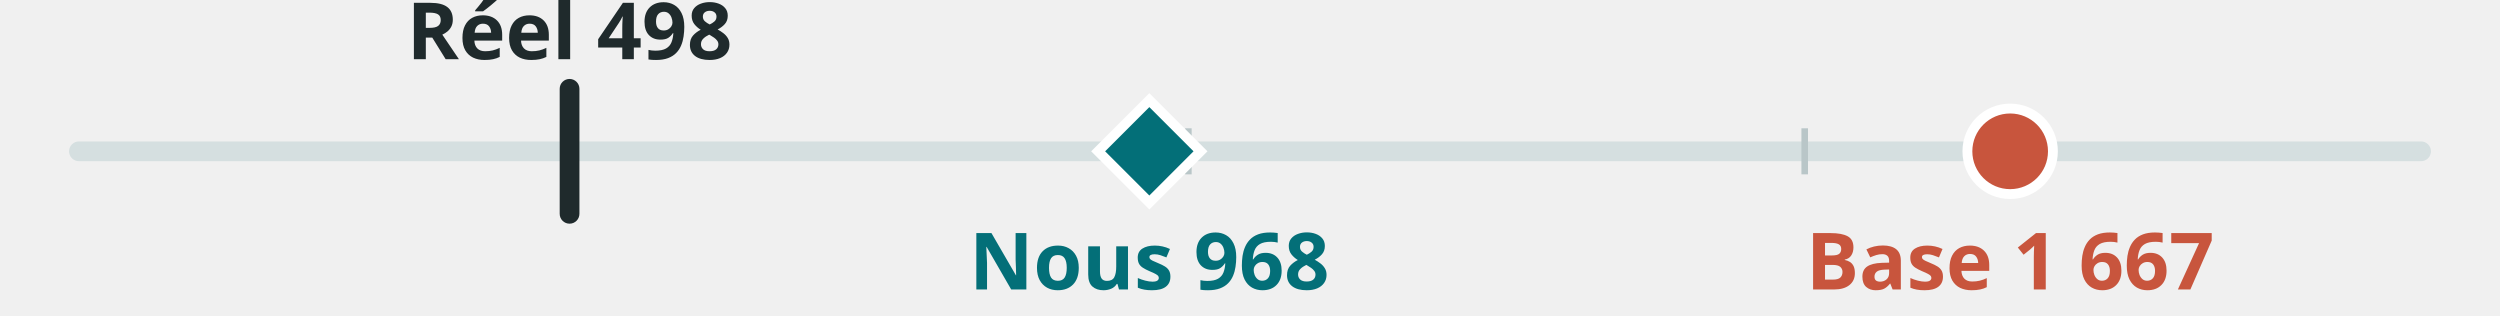
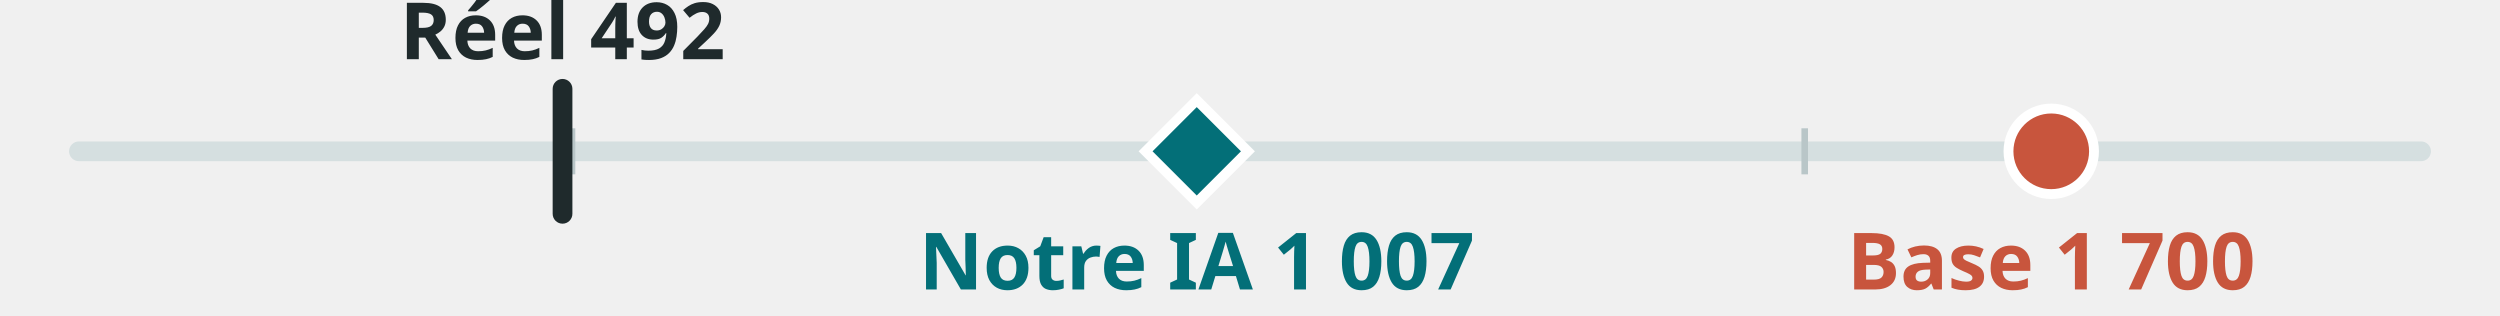
<svg xmlns="http://www.w3.org/2000/svg" width="760" height="96" viewBox="0 0 760 96" font-family="'Segoe UI Variable Display','Segoe UI',sans-serif">
  <line x1="24" y1="46" x2="736" y2="46" stroke="#D5DFE0" stroke-width="6" stroke-linecap="round" />
  <line x1="173.895" y1="39" x2="173.895" y2="53" stroke="#B9C6C8" stroke-width="2" />
  <line x1="361.263" y1="39" x2="361.263" y2="53" stroke="#B9C6C8" stroke-width="2" />
  <line x1="548.632" y1="39" x2="548.632" y2="53" stroke="#B9C6C8" stroke-width="2" />
-   <rect x="170.145" y="24" width="6" height="44" rx="3" fill="#1F2A2C" />
-   <text x="173.145" y="18" font-size="24" fill="#1F2A2C" font-weight="700" text-anchor="middle">Réel 498</text>
-   <rect x="338.396" y="35" width="22" height="22" fill="#036F78" stroke="white" stroke-width="3" transform="rotate(45 349.3965 46)" />
-   <text x="349.396" y="88" font-size="24" fill="#036F78" font-weight="700" text-anchor="middle">Nous 968</text>
-   <circle cx="611.088" cy="46" r="13" fill="#C8553D" stroke="white" stroke-width="3" />
-   <text x="611.088" y="88" font-size="24" fill="#C8553D" font-weight="700" text-anchor="middle">Base 1 667</text>
+   <rect x="168.009" y="24" width="6" height="44" rx="3" fill="#1F2A2C" />
+   <text x="171.009" y="18" font-size="24" fill="#1F2A2C" font-weight="700" text-anchor="middle">Réel 492</text>
+   <rect x="352.811" y="35" width="22" height="22" fill="#036F78" stroke="white" stroke-width="3" transform="rotate(45 363.8114 46)" />
+   <text x="363.811" y="88" font-size="24" fill="#036F78" font-weight="700" text-anchor="middle">Notre IA 1 007</text>
+   <circle cx="623.579" cy="46" r="13" fill="#C8553D" stroke="white" stroke-width="3" />
+   <text x="623.579" y="88" font-size="24" fill="#C8553D" font-weight="700" text-anchor="middle">Base 1 700</text>
</svg>
